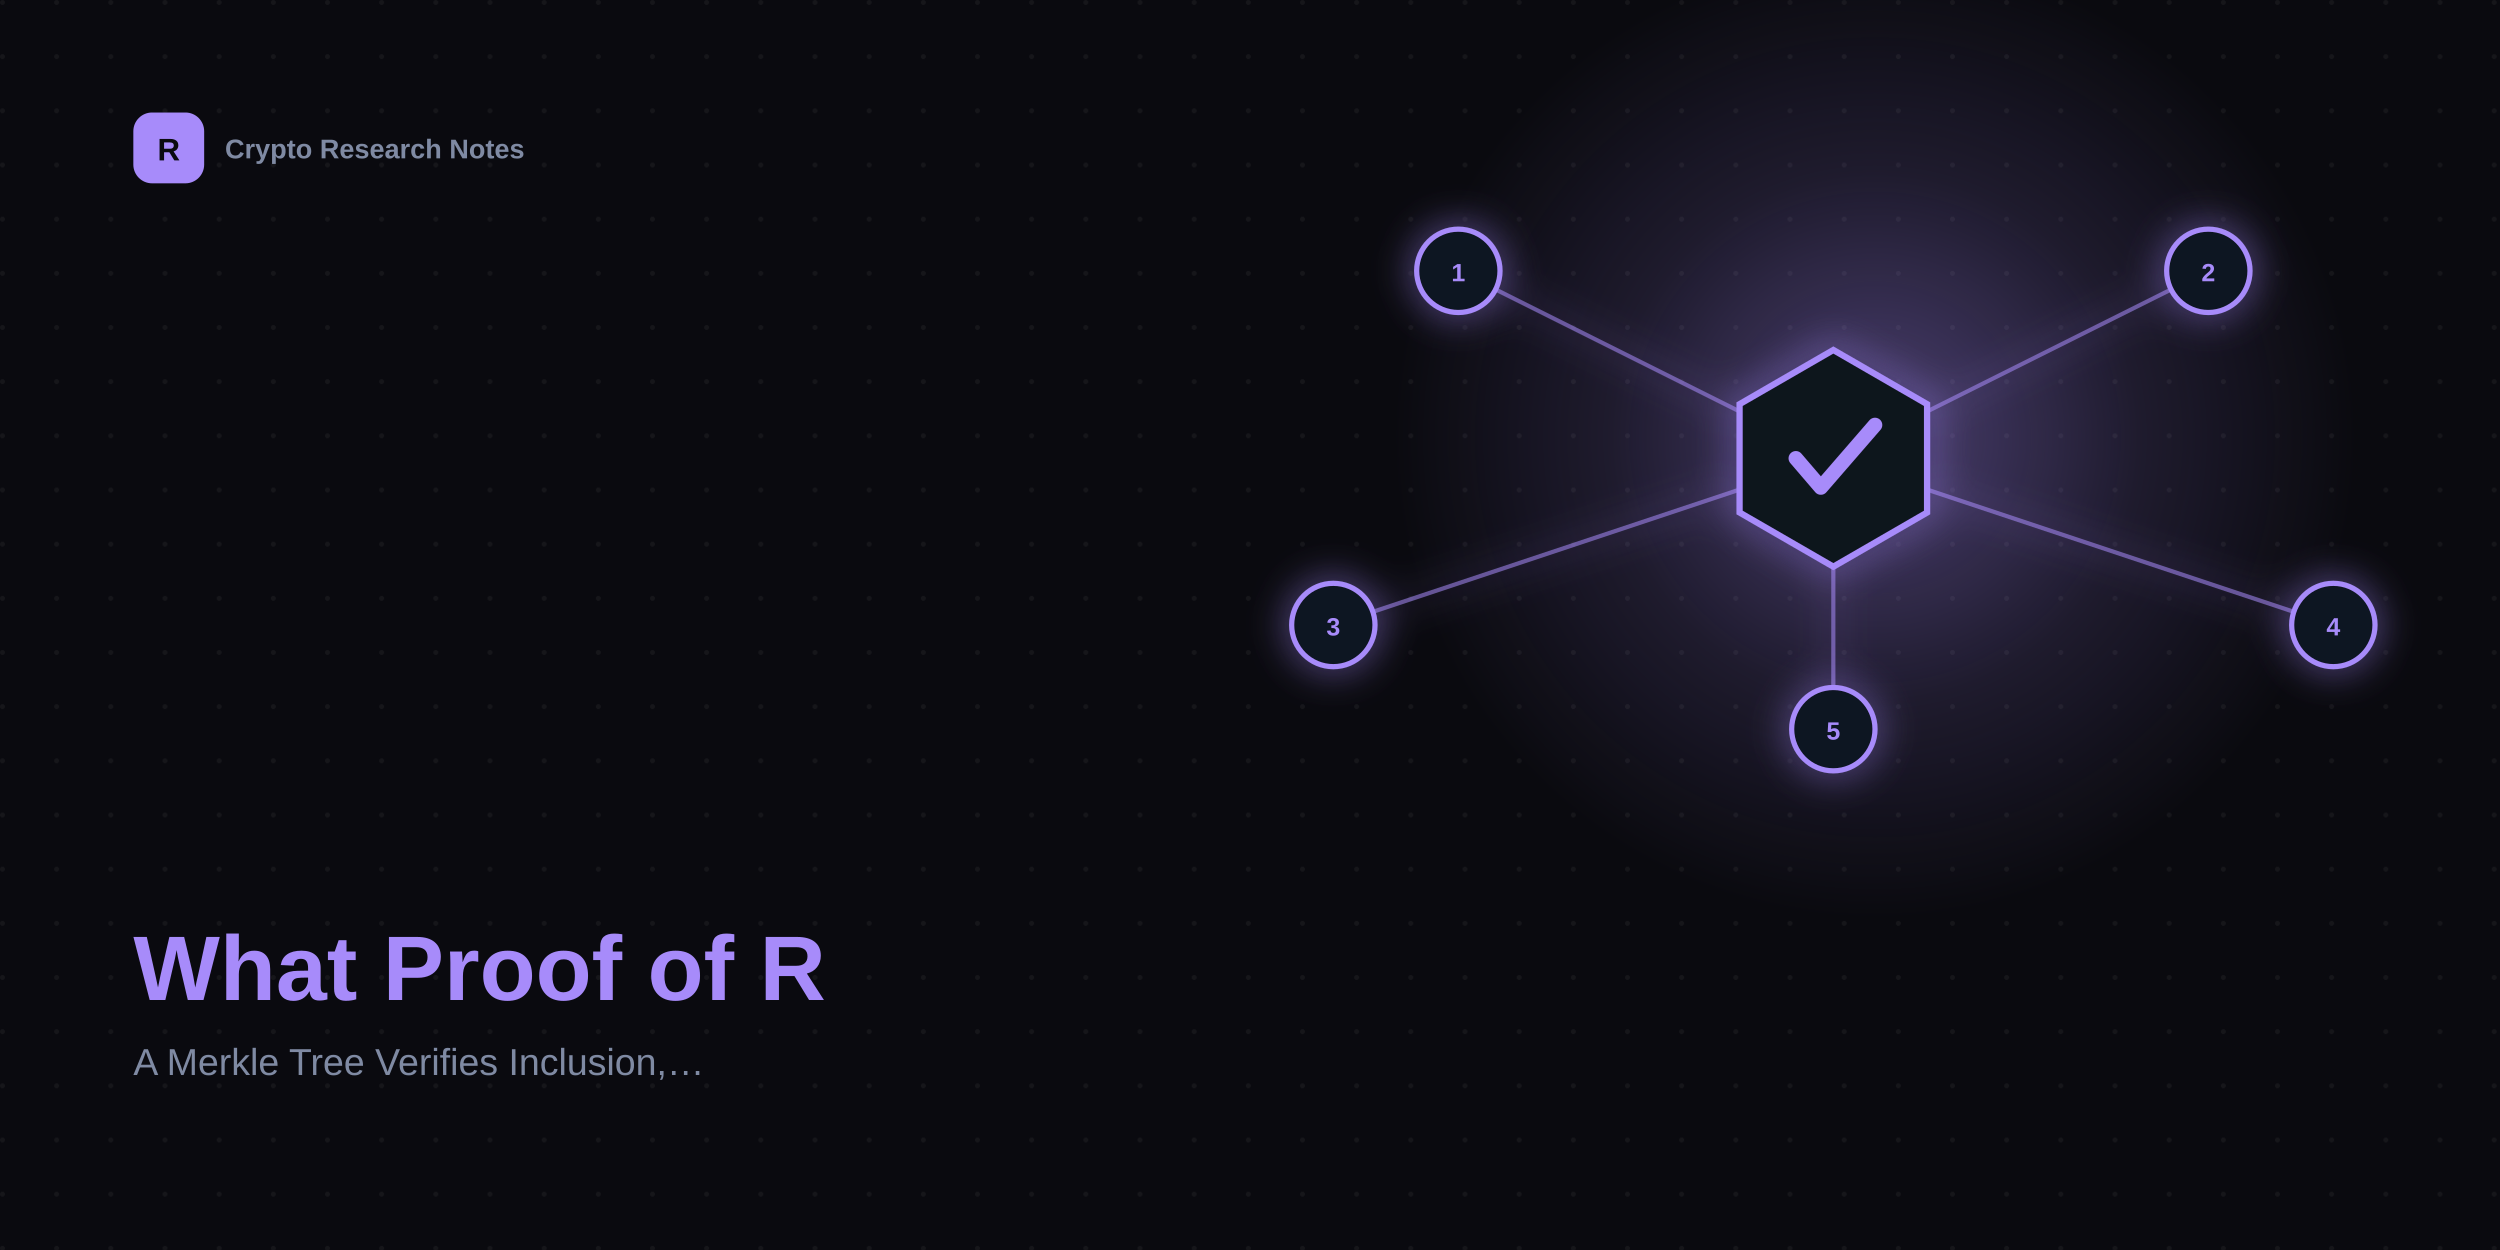
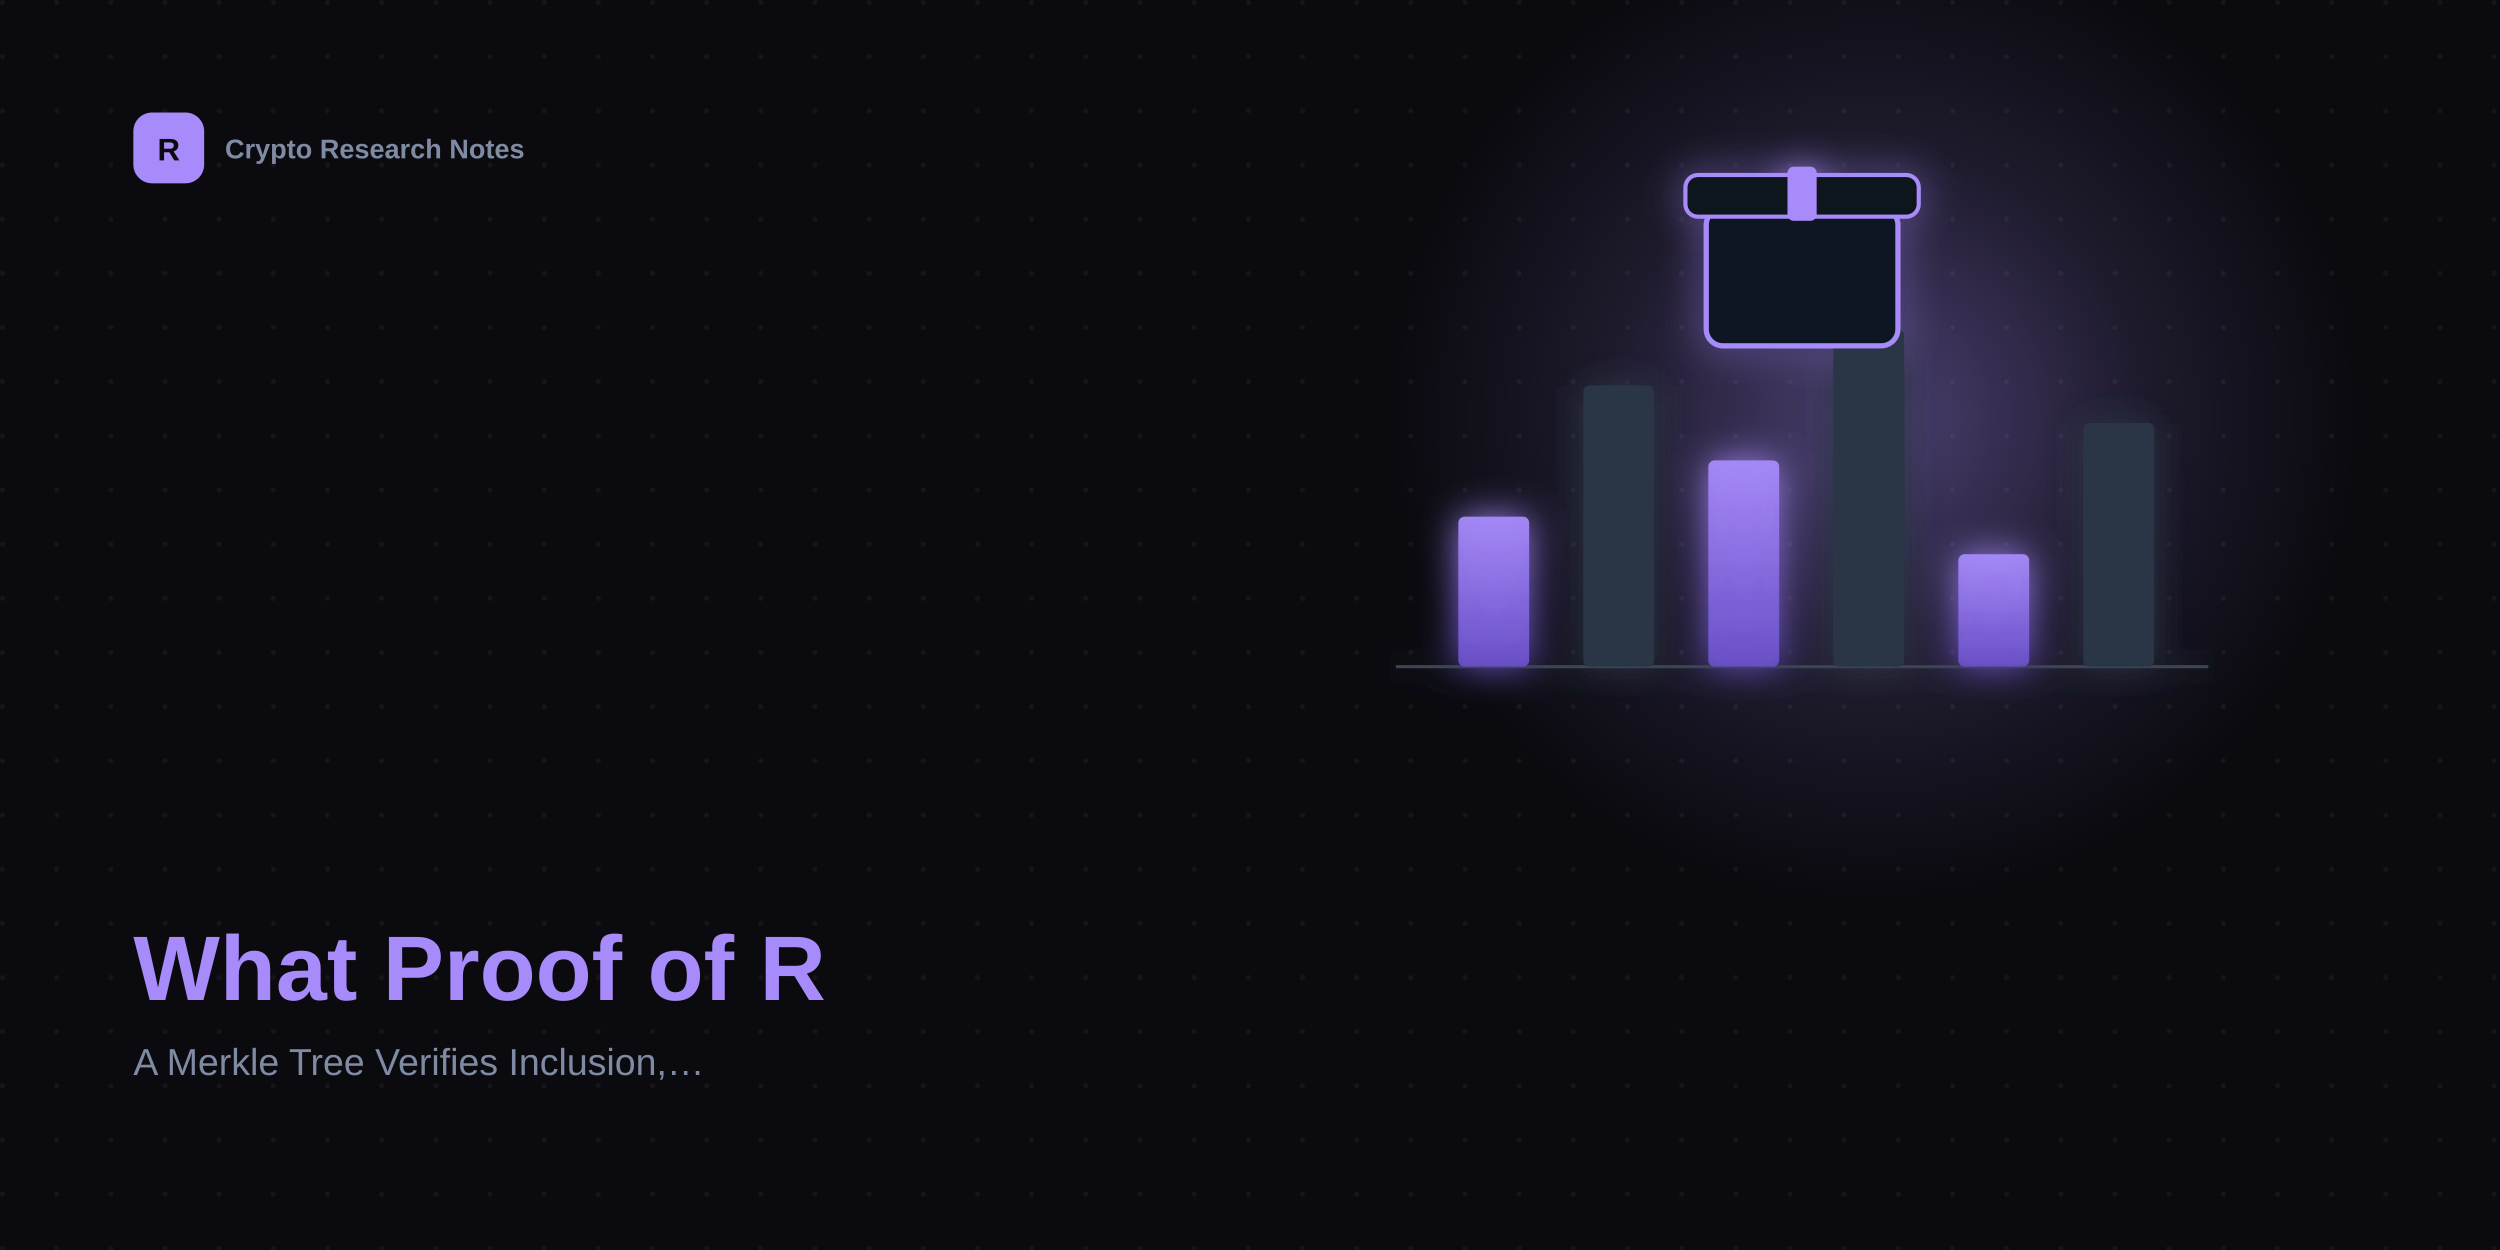
<svg xmlns="http://www.w3.org/2000/svg" viewBox="0 0 1200 600" role="img" aria-label="What Proof of R：A Merkle Tree Verifies Inclusion,… 主题配图">
  <defs>
    <radialGradient id="glowexchangereen" cx="50%" cy="50%" r="50%">
      <stop offset="0%" stop-color="#a78bfa" stop-opacity="0.42" />
      <stop offset="55%" stop-color="#a78bfa" stop-opacity="0.13" />
      <stop offset="100%" stop-color="#a78bfa" stop-opacity="0" />
    </radialGradient>
    <linearGradient id="barexchangereen" x1="0" y1="1" x2="0" y2="0">
      <stop offset="0%" stop-color="#6a4fc9" stop-opacity="0.95" />
      <stop offset="100%" stop-color="#a78bfa" stop-opacity="0.95" />
    </linearGradient>
    <filter id="softexchangereen" x="-80%" y="-80%" width="260%" height="260%">
      <feGaussianBlur stdDeviation="9" result="b" />
      <feMerge>
        <feMergeNode in="b" />
        <feMergeNode in="SourceGraphic" />
      </feMerge>
    </filter>
    <pattern id="dotsexchangereen" width="26" height="26" patternUnits="userSpaceOnUse">
      <circle cx="1.2" cy="1.2" r="1.2" fill="#ffffff" fill-opacity="0.05" />
    </pattern>
  </defs>
  <rect width="1200" height="600" fill="#0a0a0f" />
  <rect width="1200" height="600" fill="url(#dotsexchangereen)" />
  <g transform="translate(64,54)">
    <rect x="0" y="0" width="34" height="34" rx="9" fill="#a78bfa" />
    <text x="17" y="23" font-family="'Segoe UI',Arial,sans-serif" font-size="15" font-weight="700" fill="#0a0a0f" text-anchor="middle">R</text>
    <text x="44" y="22" font-family="'Segoe UI',Arial,sans-serif" font-size="13" font-weight="600" fill="#7f8aa3">Crypto Research Notes</text>
  </g>
-   <circle cx="900" cy="210" r="230" fill="url(#glowexchangereen)" />
+   <circle cx="900" cy="200" r="230" fill="url(#glowexchangereen)" />
  <g filter="url(#softexchangereen)">
-     <line x1="880" y1="220" x2="700" y2="130" stroke="#a78bfa" stroke-width="2" opacity="0.55" />
-     <line x1="880" y1="220" x2="1060" y2="130" stroke="#a78bfa" stroke-width="2" opacity="0.55" />
-     <line x1="880" y1="220" x2="640" y2="300" stroke="#a78bfa" stroke-width="2" opacity="0.55" />
-     <line x1="880" y1="220" x2="1120" y2="300" stroke="#a78bfa" stroke-width="2" opacity="0.55" />
-     <line x1="880" y1="220" x2="880" y2="350" stroke="#a78bfa" stroke-width="2" opacity="0.55" />
-     <g transform="translate(880,220)">
-       <polygon points="0,-52 45,-26 45,26 0,52 -45,26 -45,-26" fill="#10161f" stroke="#a78bfa" stroke-width="3" />
-       <path d="M-18 0 l12 14 l26 -30" stroke="#a78bfa" stroke-width="7" fill="none" stroke-linecap="round" stroke-linejoin="round" />
+     <line x1="670" y1="320" x2="1060" y2="320" stroke="#3a4452" stroke-width="1.5" />
+     <rect x="700" y="248" width="34" height="72" rx="3" fill="url(#barexchangereen)" />
+     <rect x="760" y="185" width="34" height="135" rx="3" fill="#2a3444" />
+     <rect x="820" y="221" width="34" height="99" rx="3" fill="url(#barexchangereen)" />
+     <rect x="880" y="158" width="34" height="162" rx="3" fill="#2a3444" />
+     <rect x="940" y="266" width="34" height="54" rx="3" fill="url(#barexchangereen)" />
+     <rect x="1000" y="203" width="34" height="117" rx="3" fill="#2a3444" />
+     <g transform="translate(865,110)">
+       <rect x="-46" y="-10" width="92" height="66" rx="8" fill="#0e1420" stroke="#a78bfa" stroke-width="2.5" />
+       <rect x="-56" y="-26" width="112" height="20" rx="6" fill="#10161f" stroke="#a78bfa" stroke-width="2" />
+       <rect x="-7" y="-30" width="14" height="26" rx="3" fill="#a78bfa" />
    </g>
-     <circle cx="700" cy="130" r="20" fill="#0e1420" stroke="#a78bfa" stroke-width="2.5" />
-     <text x="700" y="135" font-family="'Segoe UI',Arial,sans-serif" font-size="12" font-weight="700" fill="#a78bfa" text-anchor="middle">1</text>
-     <circle cx="1060" cy="130" r="20" fill="#0e1420" stroke="#a78bfa" stroke-width="2.5" />
-     <text x="1060" y="135" font-family="'Segoe UI',Arial,sans-serif" font-size="12" font-weight="700" fill="#a78bfa" text-anchor="middle">2</text>
-     <circle cx="640" cy="300" r="20" fill="#0e1420" stroke="#a78bfa" stroke-width="2.5" />
-     <text x="640" y="305" font-family="'Segoe UI',Arial,sans-serif" font-size="12" font-weight="700" fill="#a78bfa" text-anchor="middle">3</text>
-     <circle cx="1120" cy="300" r="20" fill="#0e1420" stroke="#a78bfa" stroke-width="2.5" />
-     <text x="1120" y="305" font-family="'Segoe UI',Arial,sans-serif" font-size="12" font-weight="700" fill="#a78bfa" text-anchor="middle">4</text>
-     <circle cx="880" cy="350" r="20" fill="#0e1420" stroke="#a78bfa" stroke-width="2.5" />
-     <text x="880" y="355" font-family="'Segoe UI',Arial,sans-serif" font-size="12" font-weight="700" fill="#a78bfa" text-anchor="middle">5</text>
  </g>
  <g font-family="'Segoe UI',Arial,sans-serif" font-weight="800">
    <text font-size="44" fill="#a78bfa">
      <tspan x="64" y="480">What Proof of R</tspan>
    </text>
  </g>
  <text x="64" y="516" font-family="'Segoe UI',Arial,sans-serif" font-size="18" fill="#7f8aa3">A Merkle Tree Verifies Inclusion,…</text>
</svg>
